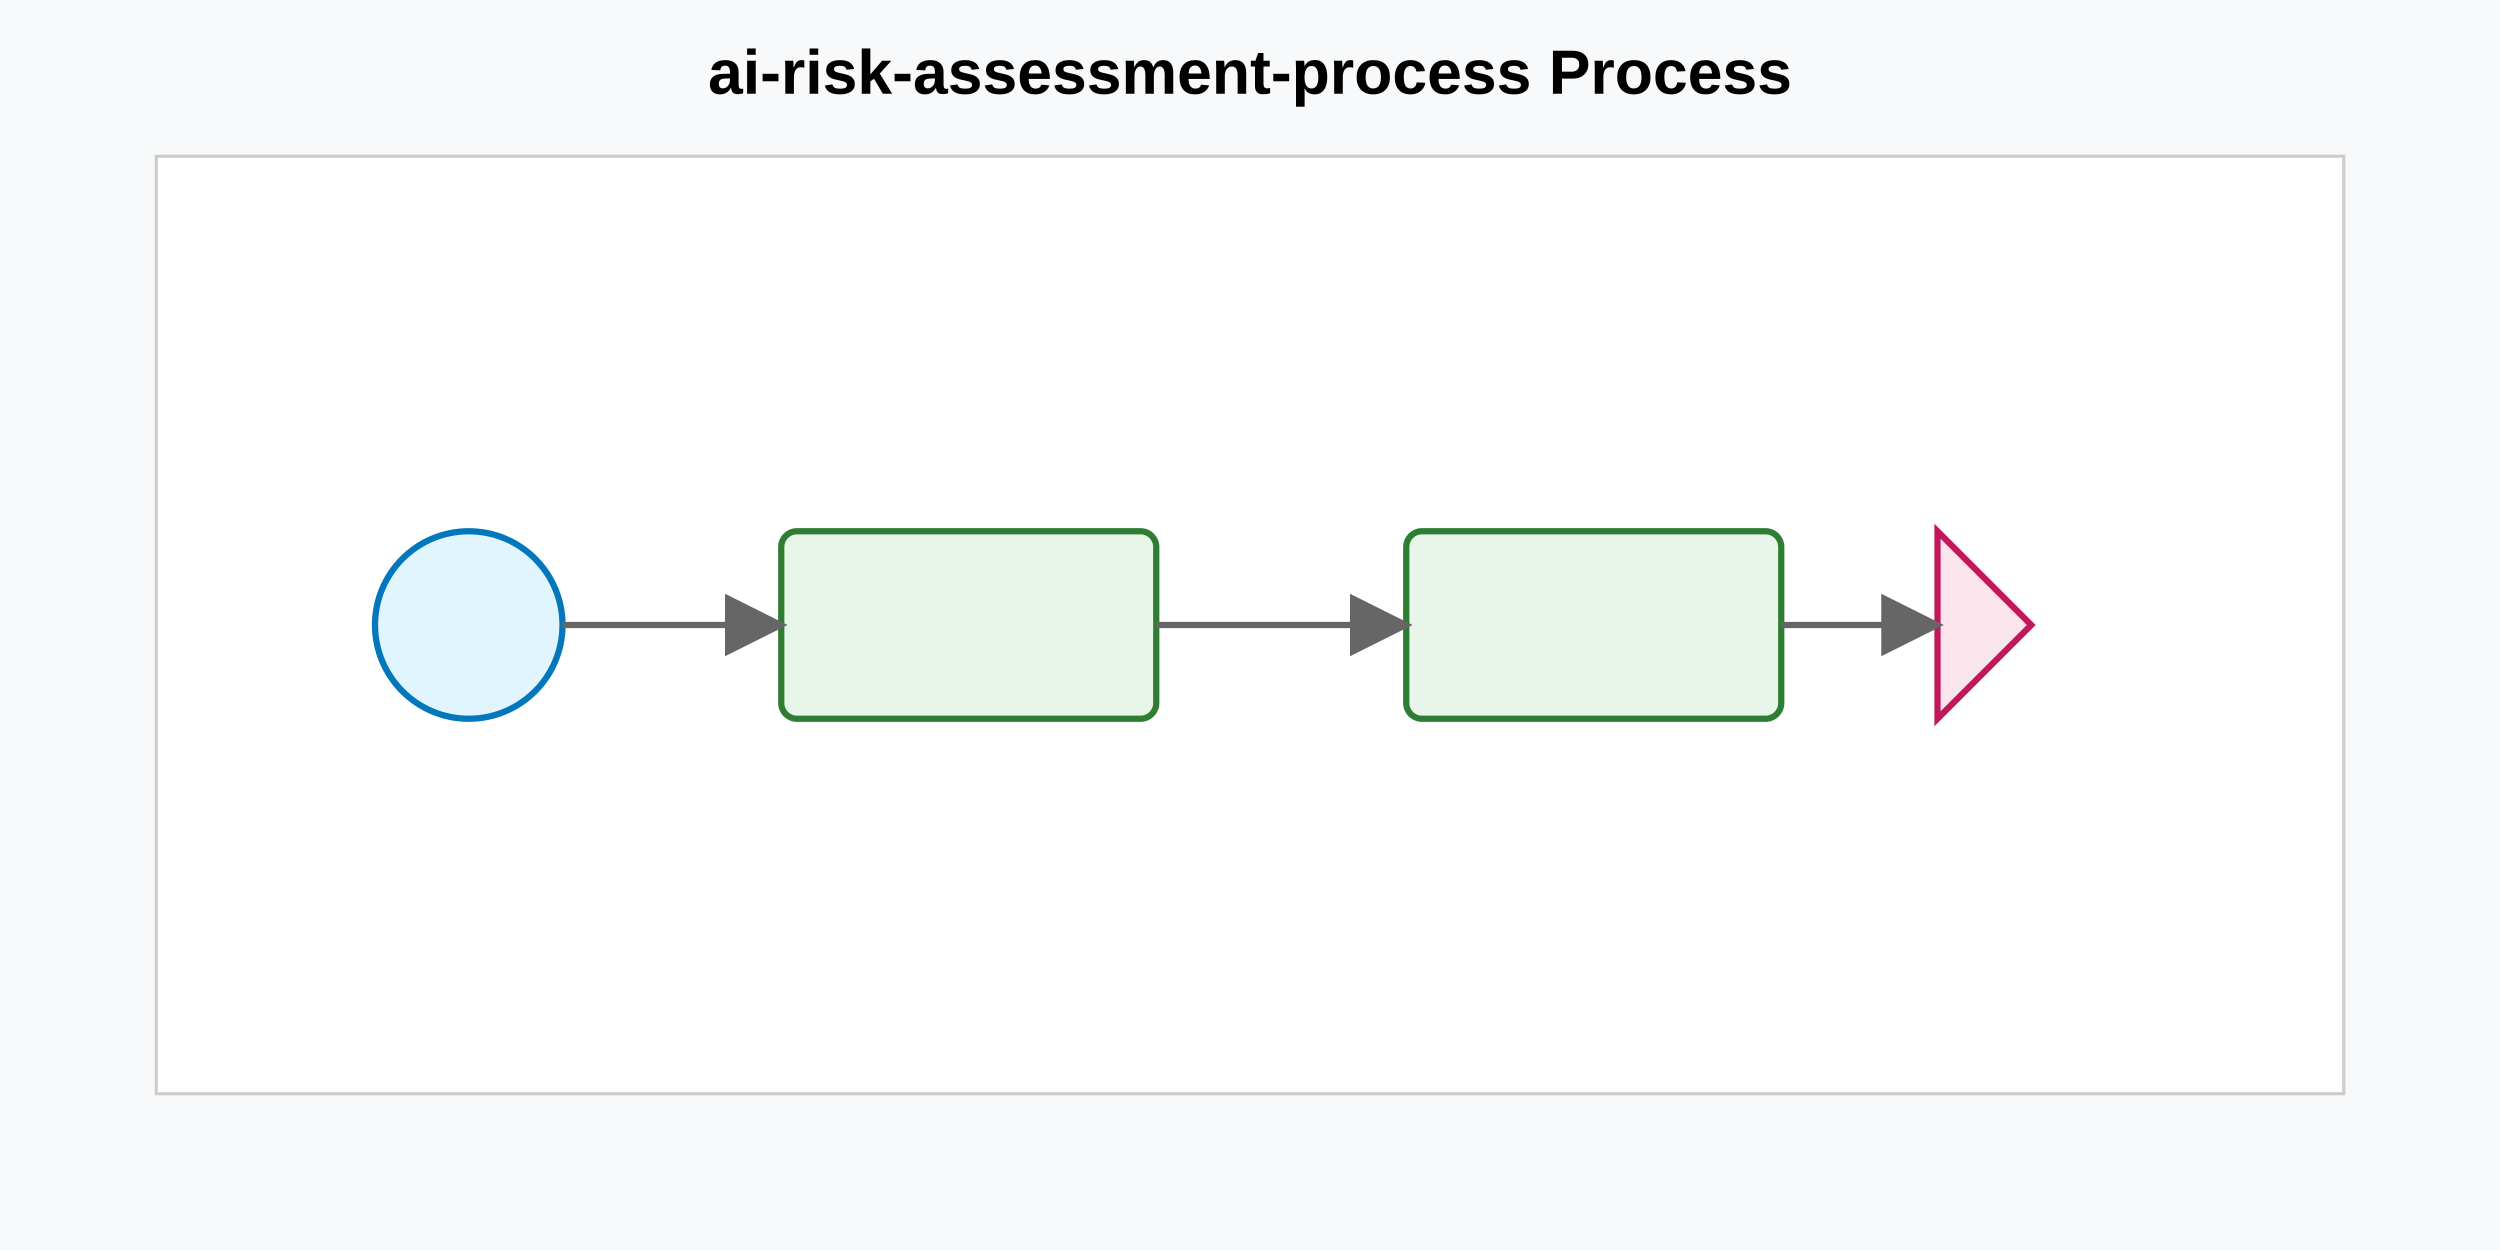
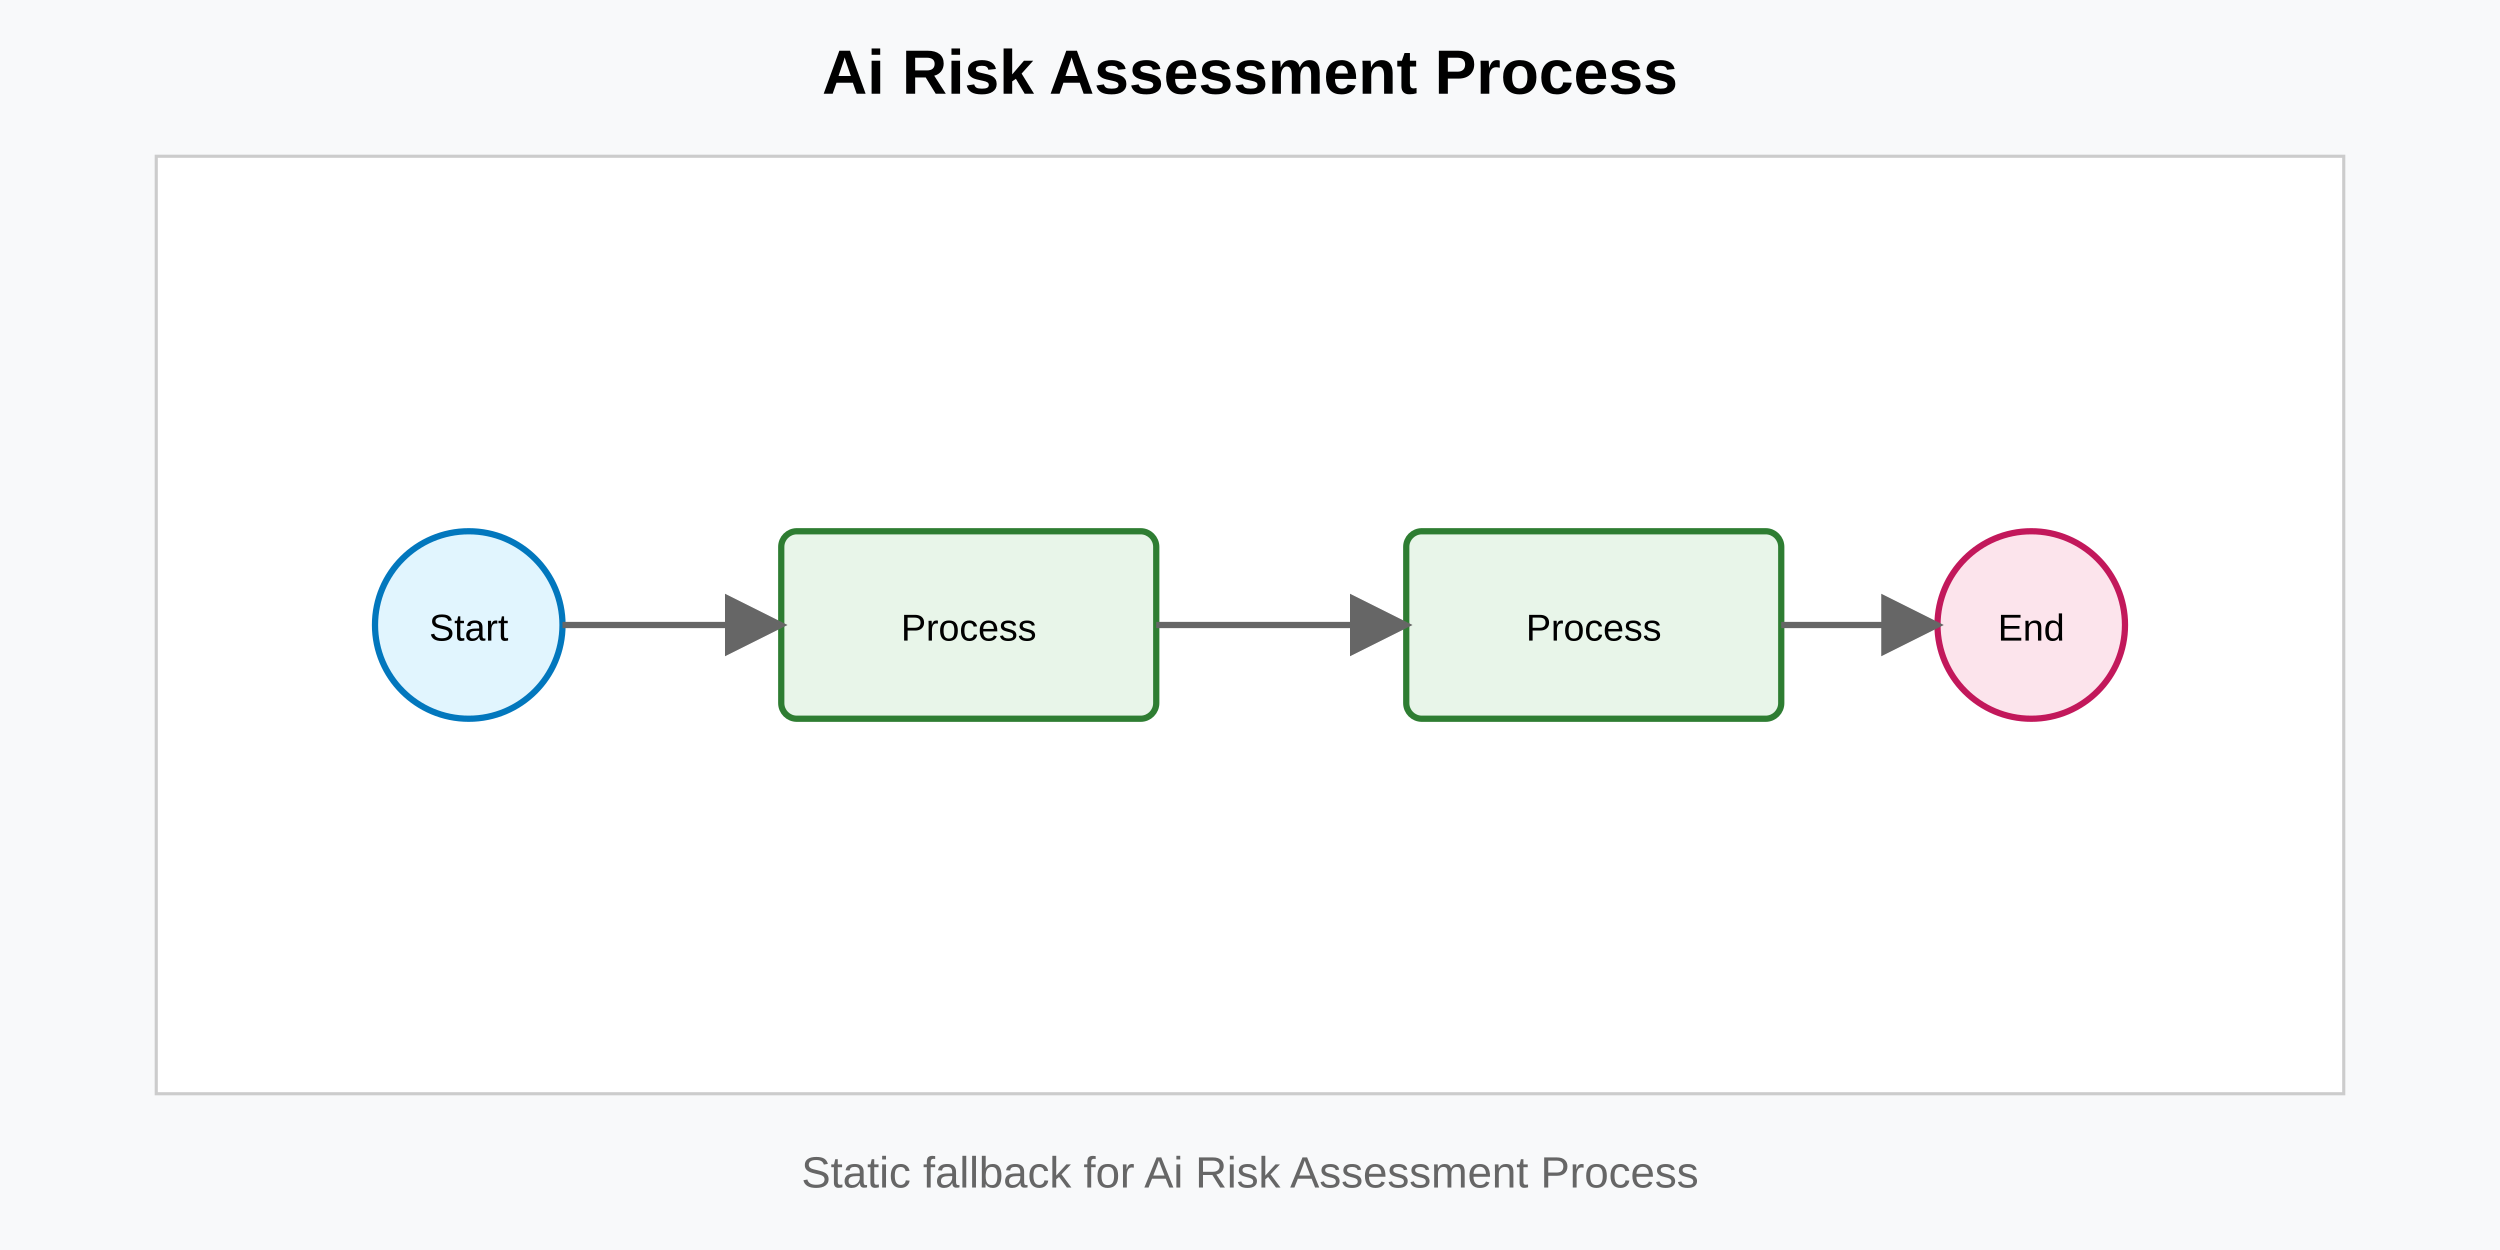
<svg xmlns="http://www.w3.org/2000/svg" width="800" height="400" viewBox="0 0 800 400">
  <rect width="100%" height="100%" fill="#f8f9fa" />
+   <text x="400" y="30" font-family="Arial" font-size="20" text-anchor="middle" font-weight="bold">
+         Ai Risk Assessment Process
+       </text>
  <rect x="50" y="50" width="700" height="300" fill="#ffffff" stroke="#cccccc" stroke-width="1" />
-   <text x="400" y="30" font-family="Arial" font-size="20" text-anchor="middle" font-weight="bold">
-           ai-risk-assessment-process Process
-         </text>
  <circle cx="150" cy="200" r="30" fill="#e1f5fe" stroke="#0277bd" stroke-width="2" />
+   <text x="150" y="205" font-family="Arial" font-size="12" text-anchor="middle">Start</text>
  <rect x="250" y="170" width="120" height="60" fill="#e8f5e9" stroke="#2e7d32" stroke-width="2" rx="5" ry="5" />
+   <text x="310" y="205" font-family="Arial" font-size="12" text-anchor="middle">Process</text>
  <rect x="450" y="170" width="120" height="60" fill="#e8f5e9" stroke="#2e7d32" stroke-width="2" rx="5" ry="5" />
-   <polygon points="650,200 620,170 620,230" fill="#fce4ec" stroke="#c2185b" stroke-width="2" />
+   <text x="510" y="205" font-family="Arial" font-size="12" text-anchor="middle">Process</text>
+   <circle cx="650" cy="200" r="30" fill="#fce4ec" stroke="#c2185b" stroke-width="2" />
+   <text x="650" y="205" font-family="Arial" font-size="12" text-anchor="middle">End</text>
  <line x1="180" y1="200" x2="250" y2="200" stroke="#666666" stroke-width="2" marker-end="url(#arrow)" />
  <line x1="370" y1="200" x2="450" y2="200" stroke="#666666" stroke-width="2" marker-end="url(#arrow)" />
  <line x1="570" y1="200" x2="620" y2="200" stroke="#666666" stroke-width="2" marker-end="url(#arrow)" />
  <defs>
    <marker id="arrow" markerWidth="10" markerHeight="10" refX="9" refY="5" orient="auto">
      <path d="M0,0 L0,10 L10,5 Z" fill="#666666" />
    </marker>
  </defs>
+   <text x="400" y="380" font-family="Arial" font-size="14" text-anchor="middle" fill="#666">
+         Static fallback for Ai Risk Assessment Process
+       </text>
</svg>
